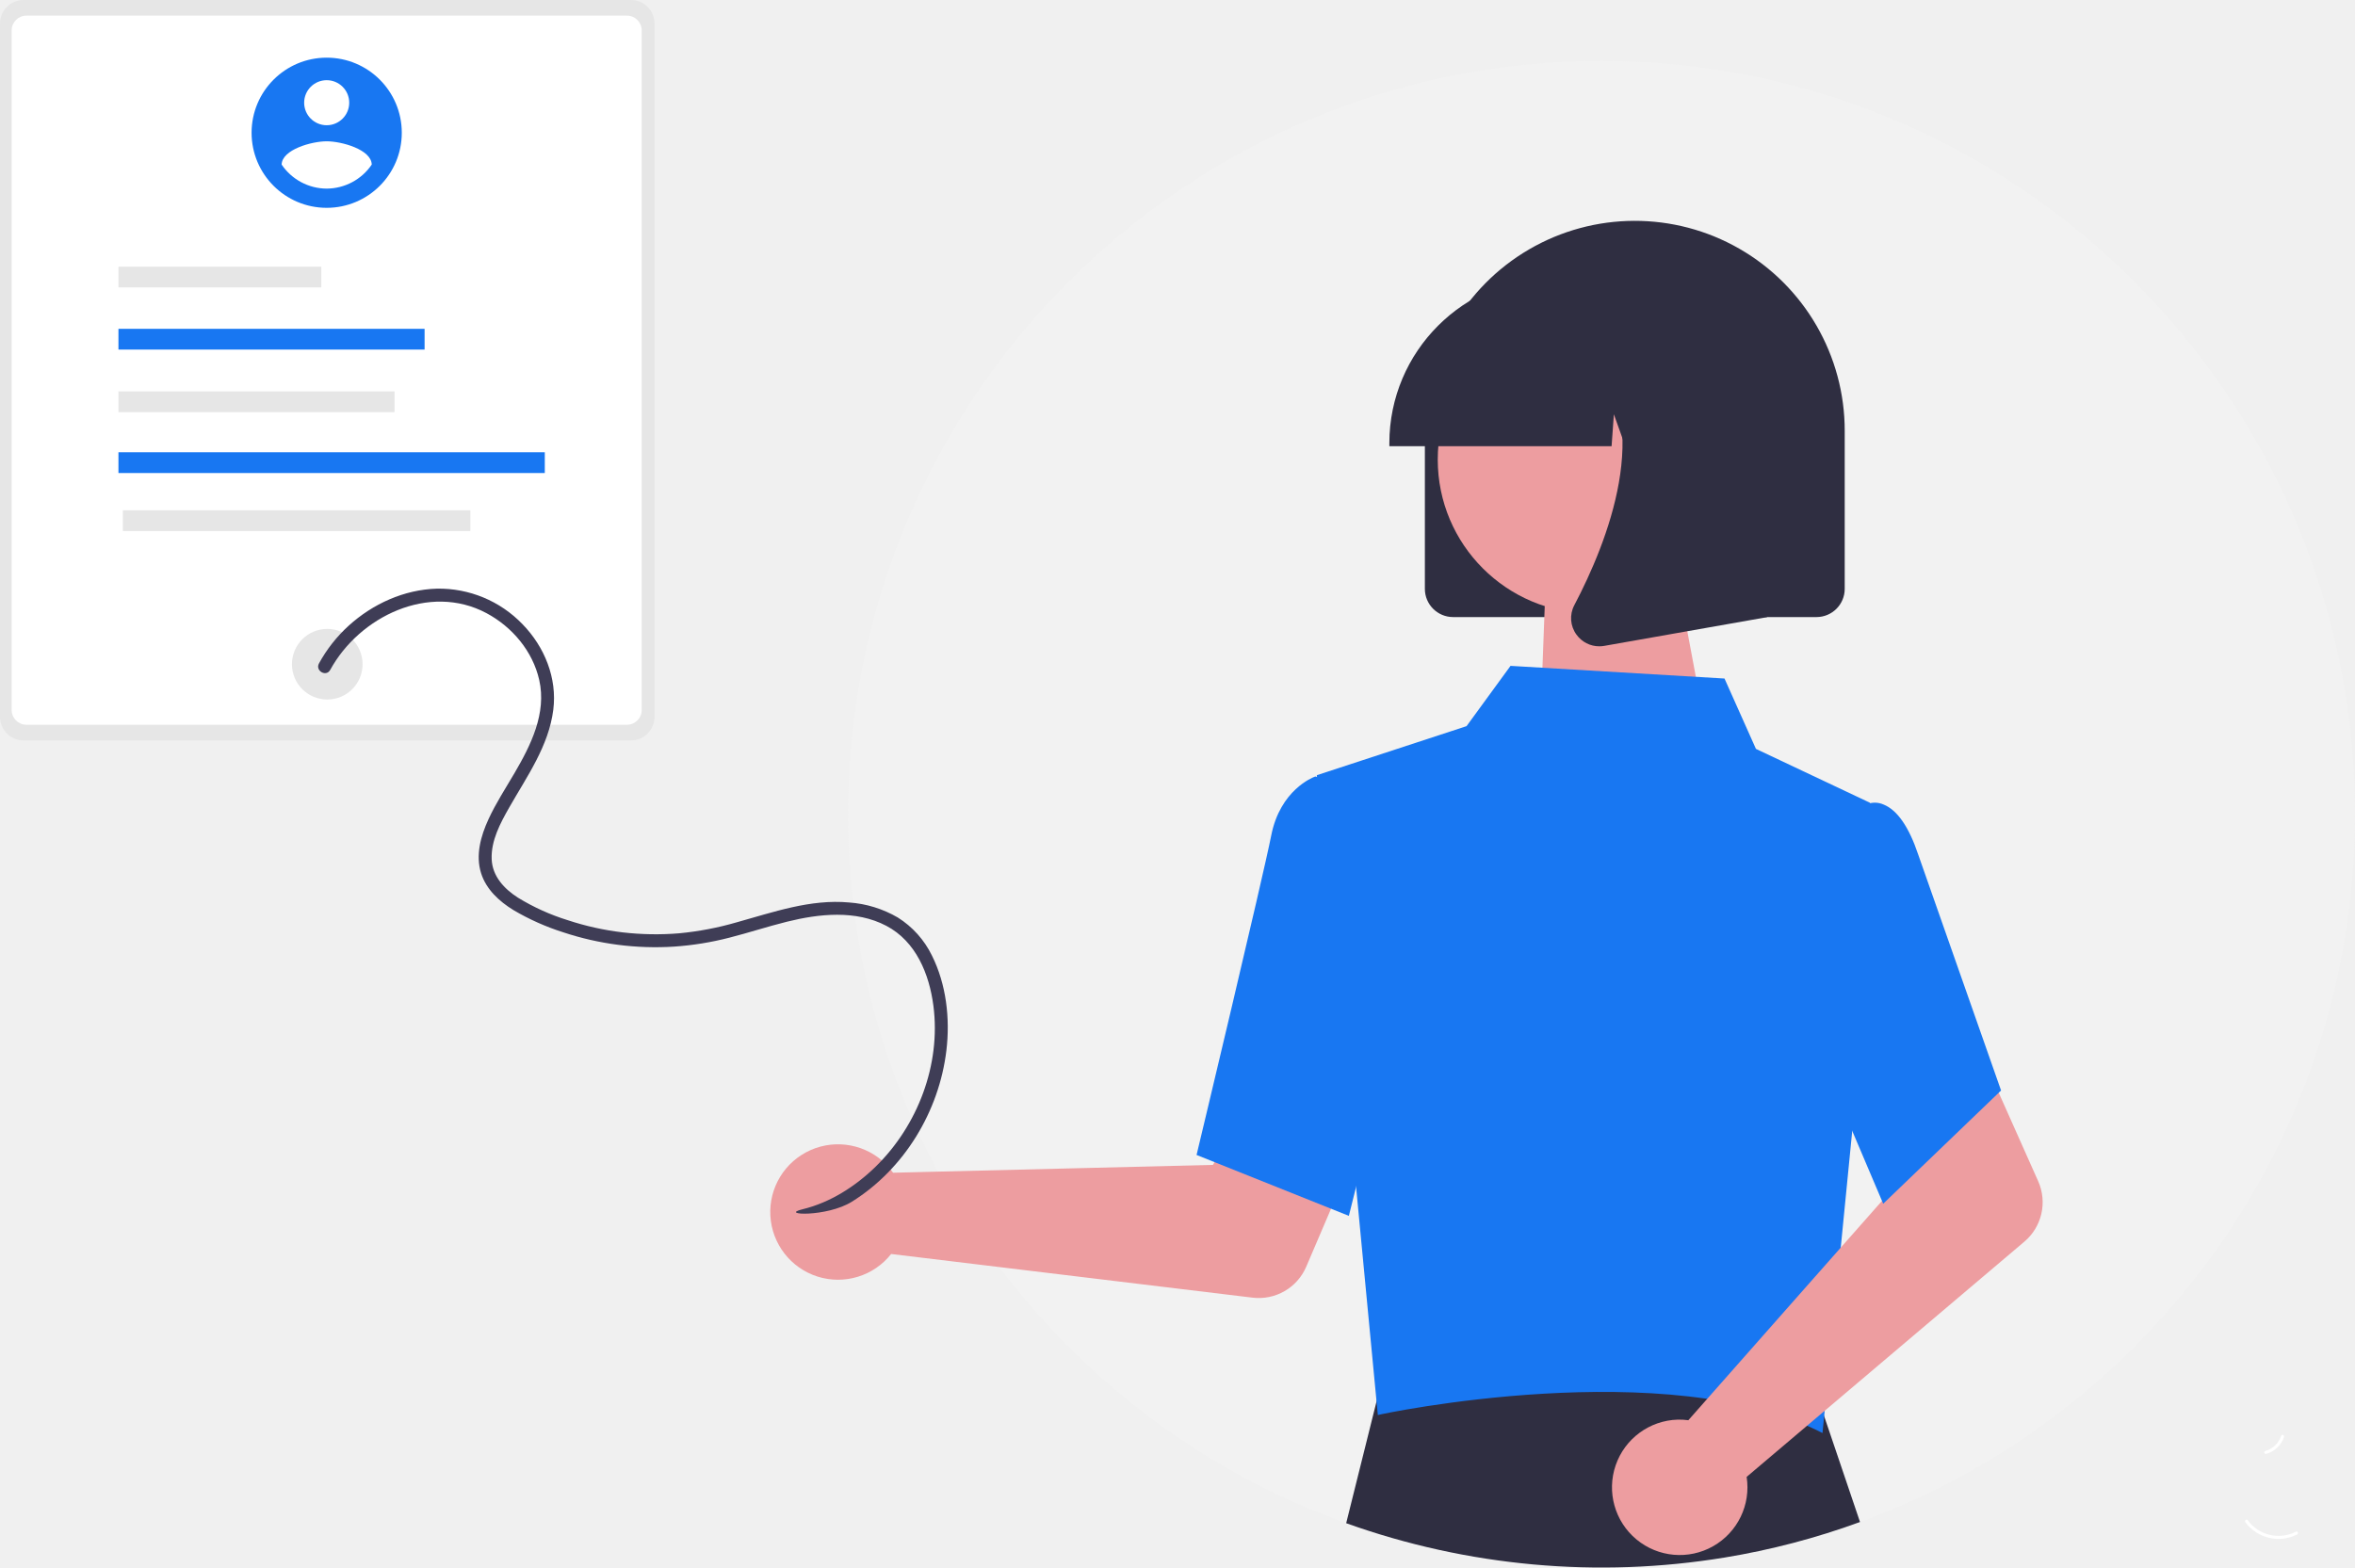
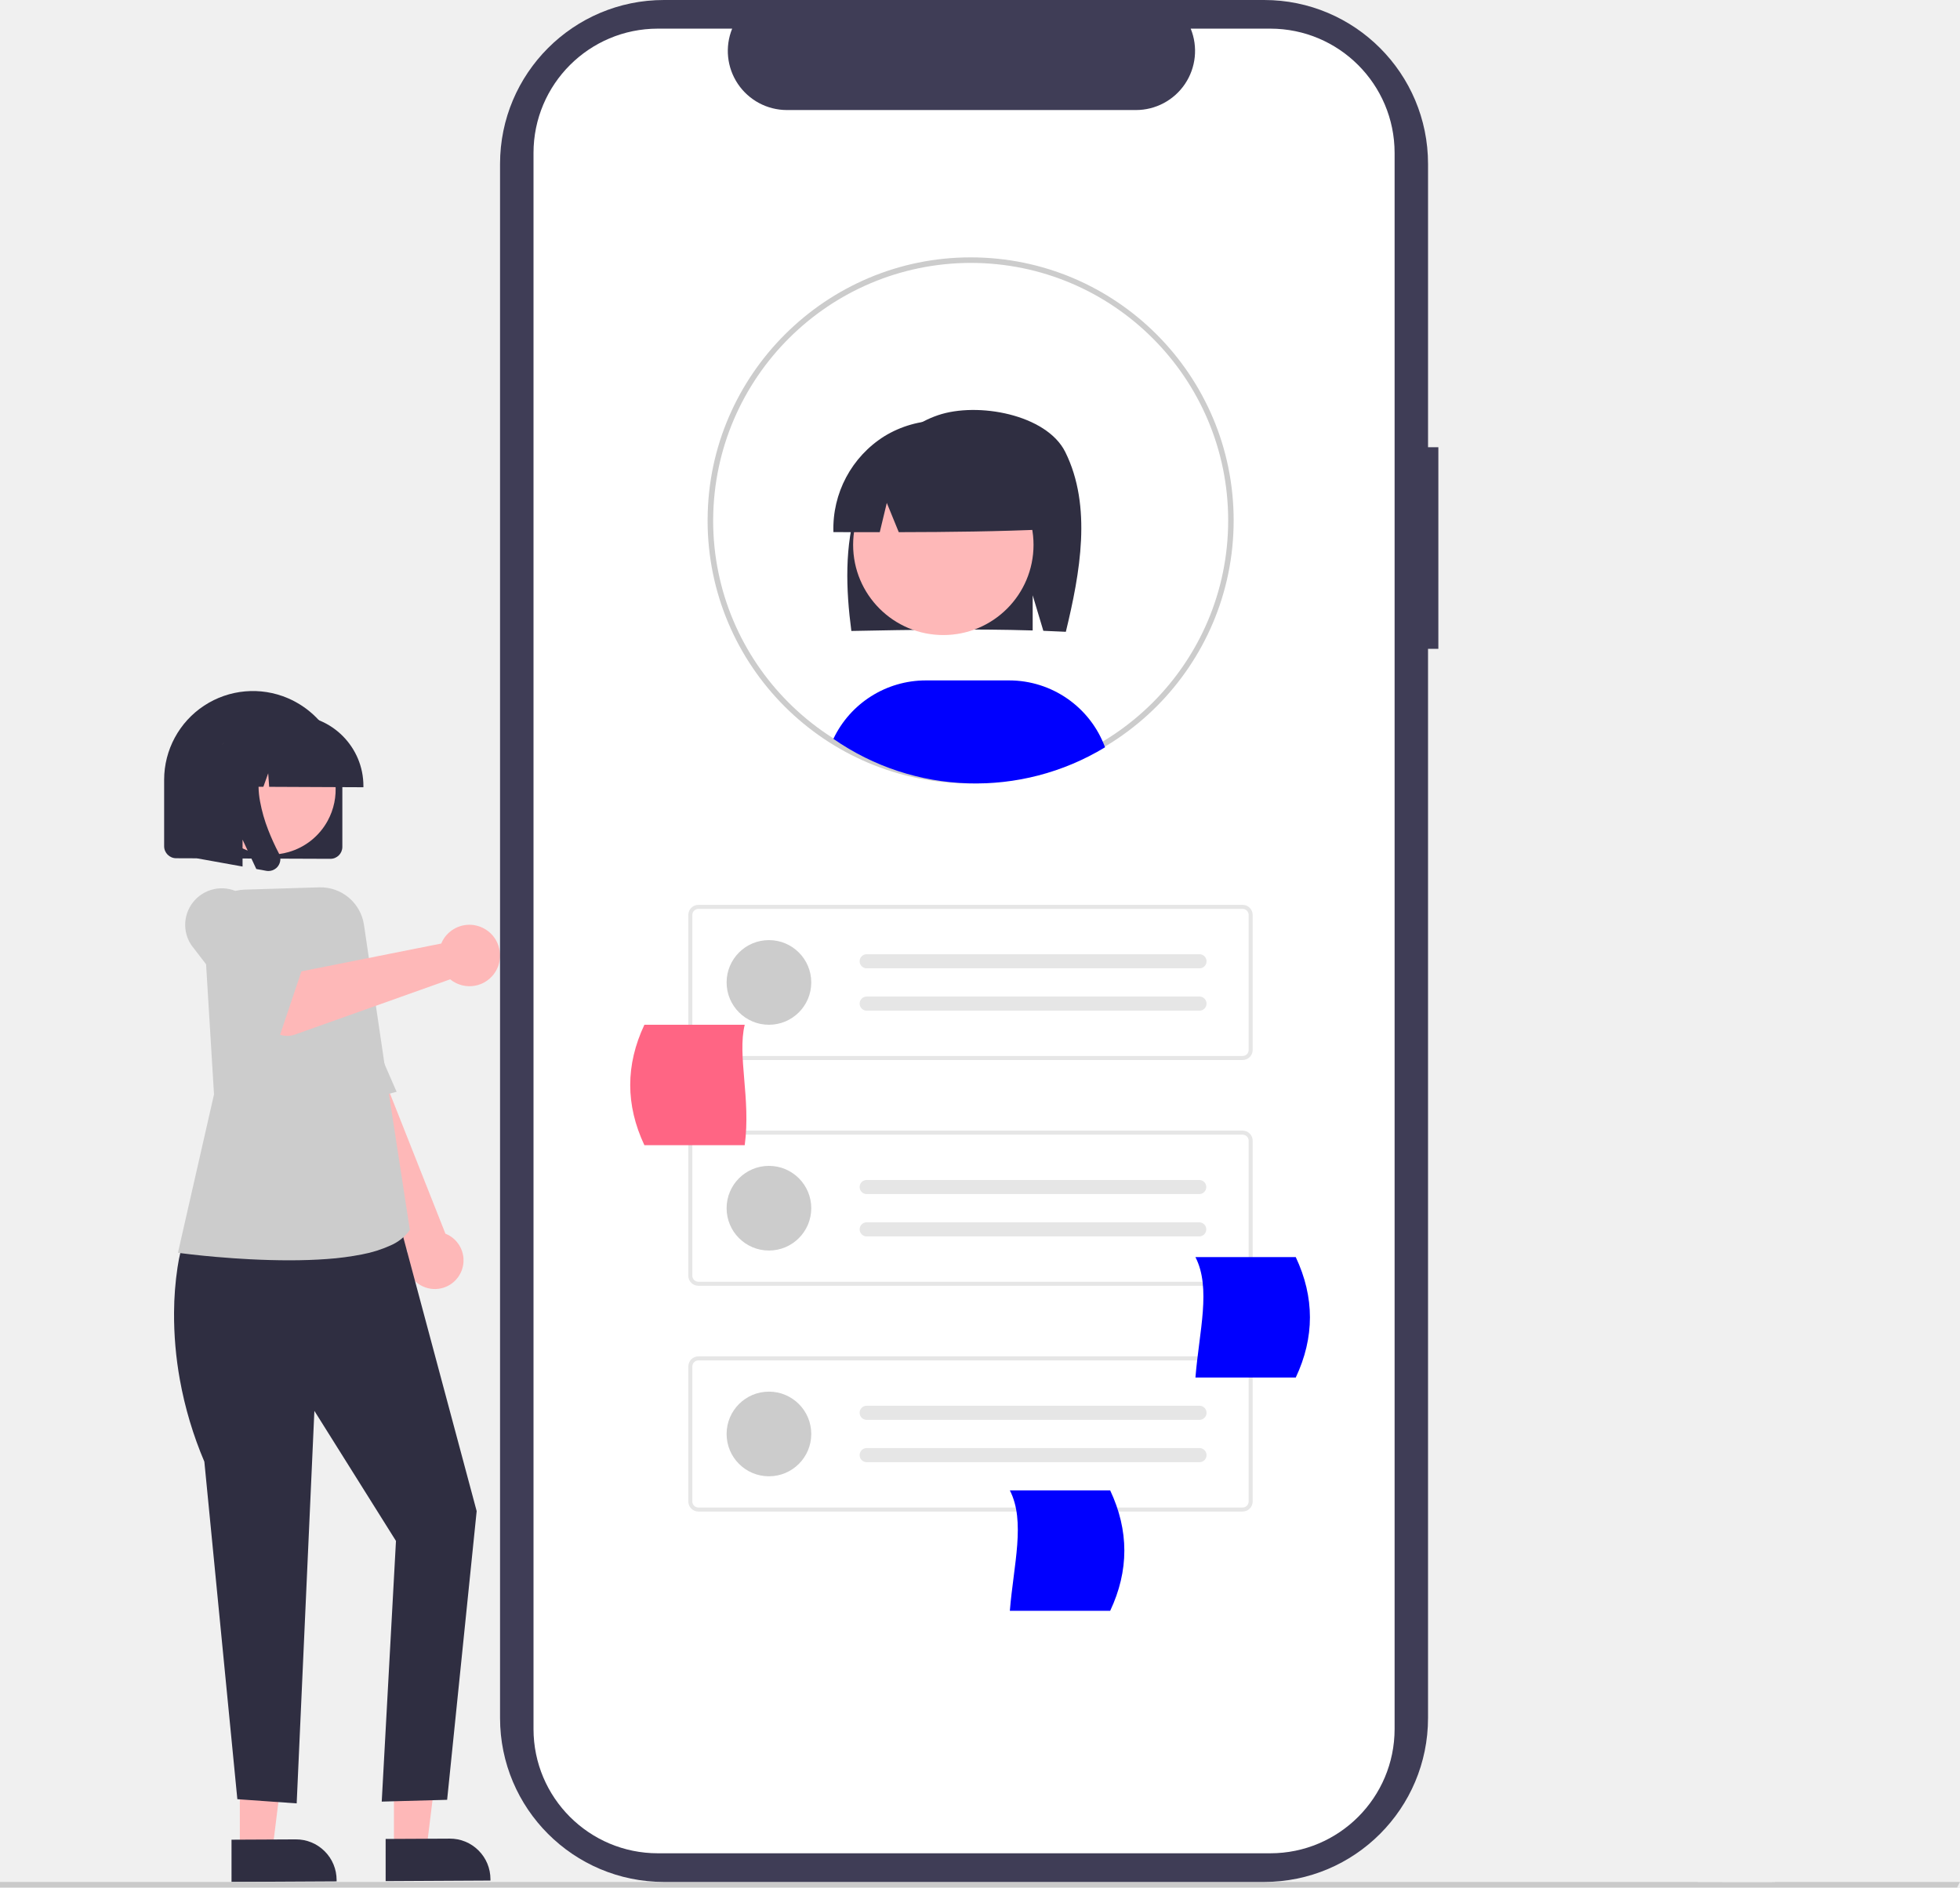
- <svg xmlns="http://www.w3.org/2000/svg" class="w-full h-auto drop-shadow-xl" width="800.64" height="533.072" viewBox="0 0 800.64 533.072" role="img" artist="Katerina Limpitsouni" source="https://undraw.co/">
-   <g transform="translate(-454.467 -212.002)">
-     <path d="M482.342,713.12a13.987,13.987,0,0,1-17.617-4.2c-.395-.543.43-1.182.826-.638a12.952,12.952,0,0,0,16.4,3.877c.6-.307.99.66.4.965Z" transform="translate(753.091 20.702)" fill="#fff" />
-     <path d="M473.349,676.436a7.917,7.917,0,0,0,5.451-5.169c.208-.639,1.169-.233.963.4a8.872,8.872,0,0,1-6.018,5.732.539.539,0,0,1-.681-.285A.524.524,0,0,1,473.349,676.436Z" transform="translate(751.211 29.008)" fill="#fff" />
-     <path d="M977.768,398.345c0,110.6-70.1,204.826-168.279,240.682a253.338,253.338,0,0,1-46.048,12.087A257.9,257.9,0,0,1,634.8,639.431c-98.8-35.561-169.413-130.11-169.367-241.14,0-141.421,114.694-256.114,256.169-256.114A256.149,256.149,0,0,1,977.768,398.345Z" transform="translate(277.338 90.56)" fill="#f2f2f2" />
-     <path d="M858.3,767.84a253.333,253.333,0,0,1-46.048,12.087,257.9,257.9,0,0,1-128.643-11.683l11.83-47.469.714-2.849,24.142.093,121.284.435,1.553,4.588Z" transform="translate(228.525 -38.253)" fill="#2f2e41" />
-     <rect width="222.518" height="251.787" rx="8" transform="translate(454.467 212.002)" fill="#e6e6e6" />
-     <rect width="214.194" height="241.134" rx="5" transform="translate(458.435 217.329)" fill="#fff" />
-     <circle cx="12.007" cy="12.007" r="12.007" transform="translate(553.72 425.875)" fill="#e6e6e6" />
-     <rect width="68.961" height="7.055" transform="translate(494.737 302.685)" fill="#e6e6e6" />
-     <rect width="104.081" height="7.055" transform="translate(494.737 323.825)" fill="#1877F2" />
-     <rect width="93.865" height="7.055" transform="translate(494.737 345.098)" fill="#e6e6e6" />
-     <rect width="144.947" height="7.055" transform="translate(494.737 365.809)" fill="#1877F2" />
-     <rect width="118.129" height="7.055" transform="translate(496.244 385.533)" fill="#e6e6e6" />
-     <path d="M470.813,618.97a23.1,23.1,0,0,1,2.322,2.795L581.9,619.1l12.688-23.186,37.494,14.575L613.6,653.722a17.551,17.551,0,0,1-18.242,10.527L472.478,649.4a23.028,23.028,0,1,1-1.669-30.438Z" transform="translate(284.957 -10.956)" fill="#ed9da0" />
-     <path d="M669.854,605.049l-51.772-20.714.22-.921c.222-.932,22.257-93.01,25.183-107.807,3.048-15.416,14.183-19.678,14.656-19.852l.345-.127,20.489,6.237,9,70.7Z" transform="translate(243.186 20.431)" fill="#1877F2" />
-     <path d="M718.072,337.454v-53.26a71.369,71.369,0,1,1,142.736-.473q0,.236,0,.473v53.26a9.6,9.6,0,0,1-9.587,9.587H727.659A9.6,9.6,0,0,1,718.072,337.454Z" transform="translate(220.815 74.807)" fill="#2f2e41" />
-     <path d="M2.833,0,47.947.787l8.7,51.234H0Z" transform="matrix(1, -0.017, 0.017, 1, 977.099, 410.416)" fill="#ed9da0" />
-     <circle cx="52.324" cy="52.324" r="52.324" transform="translate(943.265 315.958)" fill="#ed9da0" />
-     <path d="M670.758,444.348l50.9-16.681,14.949-20.5,72.749,4.305,10.681,23.925,38.792,18.33-5.962,110.715-10.2,103.614c-52.443-27.156-150.316-6.453-151.173-6.116Z" transform="translate(231.4 31.274)" fill="#1877F2" />
-     <path d="M696.322,294.05a56.519,56.519,0,0,1,56.456-56.456H763.43a56.519,56.519,0,0,1,56.455,56.456v1.065H797.374l-7.678-21.5-1.536,21.5H776.527l-3.874-10.848-.776,10.848H696.322Z" transform="translate(230.49 68.619)" fill="#2f2e41" />
-     <path d="M783.952,365.438a9.445,9.445,0,0,1-.751-10.028c11.288-21.47,27.092-61.143,6.115-85.609l-1.5-1.756h60.9v91.437l-55.325,9.762a9.786,9.786,0,0,1-1.7.15,9.548,9.548,0,0,1-7.737-3.953Z" transform="translate(206.489 62.399)" fill="#2f2e41" />
-     <path d="M822.345,701.636a23.065,23.065,0,0,1,3.631.2l72-81.564L889.6,595.209l36.18-17.584,19.139,42.938a17.55,17.55,0,0,1-4.684,20.535L845.8,721.11a23.028,23.028,0,1,1-23.455-19.474Z" transform="translate(202.481 -6.863)" fill="#ed9da0" />
-     <path d="M910.145,603.483l-30.033-70.645,11.714-49.208,12.621-15.945a7.271,7.271,0,0,1,5.841.054c4.658,1.873,8.617,7.615,11.781,17.065l28.147,80.172Z" transform="translate(184.561 17.865)" fill="#1877F2" />
-     <g transform="translate(540 231.612)">
-       <path d="M210.287,123.086a25.532,25.532,0,1,0,25.531,25.532h0a25.532,25.532,0,0,0-25.532-25.532Zm0,7.659a7.659,7.659,0,1,1-7.659,7.659h0A7.659,7.659,0,0,1,210.287,130.745Zm0,36.874a18.6,18.6,0,0,1-15.319-8.175c.123-5.106,10.213-7.917,15.319-7.917s15.2,2.811,15.319,7.917A18.63,18.63,0,0,1,210.287,167.618Z" transform="translate(-184.753 -123.086)" fill="#1877F2" />
+ <svg xmlns="http://www.w3.org/2000/svg" width="740.245" height="712.818" viewBox="0 0 740.245 712.818" role="img" artist="Katerina Limpitsouni" source="https://undraw.co/">
+   <g id="b95fdd39-fb5a-4a72-9890-fbc16aea09e3" data-name="Group 193">
+     <g id="fe98ab94-e9cb-45d5-93d2-a323ca3f1bc1" data-name="Group 191">
+       <path id="af195c9f-bb19-4a02-bf73-25c746785d44-190" data-name="Path 5" d="M403.382,575.156a10.819,10.819,0,0,1-19.58-8.858l-41.809-85.893,20.013-12.136,36.107,91.236q.207.08.408.169.201.089.4.184l.4.2a4.055,4.055,0,0,1,.39.223,10.832,10.832,0,0,1,3.678,14.868Z" transform="translate(-229.8775 -93.591)" fill="#feb8b8" />
+       <path id="b7be7d01-601a-466d-ae41-9577dbbca8ac-191" data-name="Path 8" d="M349.974,513.524l29.7-7.613s-.97-2.192-2.546-5.824-3.778-8.7-6.255-14.446-5.225-12.174-7.91-18.525-5.3-12.625-7.494-18.063-4.7-8.7-7.207-10.521a9.909,9.909,0,0,0-7.283-1.936,14.074,14.074,0,0,0-5.635,2.145,15.338,15.338,0,0,0-2.262,1.717l-6.886,12.523Z" transform="translate(-229.8775 -93.591)" fill="#ccc" />
+       <path id="b3095e15-ab7d-4e65-96a4-41698fa4f221-192" data-name="Path 1-2" d="M320.459,744.87l18.176-.071-5.861,47.494-12.315.062Z" transform="translate(-229.8775 -93.591)" fill="#feb8b8" />
+       <path id="a302ec2b-66fd-4123-9cb3-cd16e4233762-193" data-name="Path 2" d="M317.319,804.304l39.687-.21v-.5a15.567,15.567,0,0,0-.3-3.034,15.177,15.177,0,0,0-2.288-5.513,15.585,15.585,0,0,0-4.292-4.271,15.186,15.186,0,0,0-5.525-2.264,15.567,15.567,0,0,0-3.036-.28h0l-24.25.119Z" transform="translate(-229.8775 -93.591)" fill="#2f2e41" />
+       <path id="aeeb1cd5-fa3a-4274-bafd-7f40084de8d2-194" data-name="Path 3" d="M378.657,744.646l18.124-.071-5.842,47.429-12.281.062Z" transform="translate(-229.8775 -93.591)" fill="#feb8b8" />
+       <path id="ba1e98ed-d8f2-43c1-be39-19244e87f429-195" data-name="Path 4" d="M375.526,803.996l39.583-.208v-.5a15.574,15.574,0,0,0-.3-3.029,15.168,15.168,0,0,0-2.282-5.506,15.538,15.538,0,0,0-4.282-4.267,15.129,15.129,0,0,0-5.51-2.259,15.5,15.5,0,0,0-3.028-.279h0l-24.183.118Z" transform="translate(-229.8775 -93.591)" fill="#2f2e41" />
+       <path id="a155f794-21b2-443d-9e35-67d51870e068-196" data-name="Path 6" d="M379.427,550.526l30.477,113.737L398.748,773.289l-24.7.681,5.378-98.444-30.815-49.129-6.683,148.242-22.409-1.583-12.461-127.459a144.741,144.741,0,0,1-9.256-30.992,138.004,138.004,0,0,1-2.19-25.321,118.405,118.405,0,0,1,1.314-17.073,62.499,62.499,0,0,1,1.231-6.26l9.087-9.212Z" transform="translate(-229.8775 -93.591)" fill="#2f2e41" />
+       <path id="fa92fe00-8265-4df9-92a2-5e4b8684f88d-197" data-name="Path 2616" d="M339.047,569.549c5.125,0,9.935-.164,14.3-.489a107.342,107.342,0,0,0,13.268-1.746,47.246,47.246,0,0,0,10.821-3.407,17.364,17.364,0,0,0,7.019-5.539l.208-.3-8.33-54.214-8.983-60.957a16.613,16.613,0,0,0-16.95-14.2l-28.134.862a15.768,15.768,0,0,0-15.278,16.243q.007.238.022.476l3.693,60.622-13.623,59.8.965.135c.388.051,1.883.249,4.225.512,3.061.344,6.187.654,9.29.922,4.39.378,8.687.676,12.769.885C329.502,569.416,334.464,569.544,339.047,569.549Z" transform="translate(-229.8775 -93.591)" fill="#ccc" />
+       <path id="a02ac6ff-2f2c-46ae-a320-a92bb579f594-198" data-name="Path 9" d="M354.659,417.927h.022a4.5,4.5,0,0,0,4.492-4.5V388.346a33.522,33.522,0,0,0-2.644-13.082,34.061,34.061,0,0,0-17.9-17.99,33.54,33.54,0,0,0-46.761,30.772v25.121a4.499,4.499,0,0,0,.356,1.76,4.576,4.576,0,0,0,2.41,2.416,4.518,4.518,0,0,0,1.761.363l58.264.221Z" transform="translate(-229.8775 -93.591)" fill="#2f2e41" />
+       <path id="a9c6a018-88fd-40d4-8b44-5495c2df83a6-199" data-name="Ellipse 1" d="M310.328,379.744a24.725,24.725,0,0,0,28.59,35.616,24.437,24.437,0,0,0,14.702-11.777,24.725,24.725,0,0,0-28.571-35.606,24.437,24.437,0,0,0-14.719,11.768Z" transform="translate(-229.8775 -93.591)" fill="#feb8b8" />
+       <path id="a5ddc204-0839-488c-806a-2c44d9da4652-200" data-name="Path 10" d="M367.128,390.388a26.517,26.517,0,0,0-2.092-10.346,26.927,26.927,0,0,0-14.152-14.224,26.529,26.529,0,0,0-10.346-2.144l-5.02-.025h-.169a26.472,26.472,0,0,0-26.455,26.488v.5l10.62.043,3.621-10.117.724,10.137,5.485.024,1.826-5.1.366,5.111,35.587.159Z" transform="translate(-229.8775 -93.591)" fill="#2f2e41" />
+       <path id="b53d3ad0-d874-44f4-8830-ebcf508c0715-201" data-name="Path 11" d="M409.885,443.154a11.652,11.652,0,0,1,4.48,2.2,11.343,11.343,0,0,1,2.6,2.917,11.838,11.838,0,0,1,1.711,7.385,11.338,11.338,0,0,1-1.046,3.761,11.529,11.529,0,0,1-16.556,4.856q-.153-.1-.3-.2-.147-.1-.294-.207-.145-.106-.286-.215t-.279-.222l-58.6,20.857a8.832,8.832,0,0,1-10.129-3.164L317.286,461.885l16.8-11.311,8.812,10.011,53.632-10.669q.088-.209.182-.415t.2-.411q.1-.2.214-.406t.233-.4a11.52,11.52,0,0,1,12.527-5.128Z" transform="translate(-229.8775 -93.591)" fill="#feb8b8" />
+       <path id="ea3ff0db-56f9-49fe-a255-68dfaf7efedd-202" data-name="Path 12" d="M341.954,454.268c-1.753-2.188-4.2-5.028-6.694-7.846s-5.017-5.61-6.924-7.7-3.189-3.473-3.189-3.473a13.81,13.81,0,0,0-25.087,10.189,13.61,13.61,0,0,0,2.06,5.048s1.912,2.5,4.8,6.236,6.747,8.706,10.642,13.648,7.828,9.859,10.86,13.488,5.167,5.974,5.467,5.773l10.577-31.442C344.765,457.987,343.707,456.456,341.954,454.268Z" transform="translate(-229.8775 -93.591)" fill="#ccc" />
+       <path id="a9611ebe-3bd3-473e-9d8d-437c05f39574-203" data-name="Path 13" d="M335.675,417.136a4.423,4.423,0,0,1-.186,2.428,4.523,4.523,0,0,1-.593,1.114,4.574,4.574,0,0,1-.734.79,4.487,4.487,0,0,1-2.916,1.06q-.1,0-.2-.006t-.2-.014q-.1-.008-.2-.022t-.2-.032l-3.769-.685-5.192-11.092v10.16l-17.138-3.085V374.636l28.73.138-.71.825a19.76,19.76,0,0,0-4.474,9.724,32.211,32.211,0,0,0,.207,10.957,58.099,58.099,0,0,0,3.059,10.7,85.611,85.611,0,0,0,4.086,8.97A4.515,4.515,0,0,1,335.675,417.136Z" transform="translate(-229.8775 -93.591)" fill="#2f2e41" />
    </g>
-     <path d="M216.534,384.632c9.925-18.188,33.7-29.707,53.151-19.324,8.755,4.673,15.714,12.938,17.923,22.707,2.564,11.348-2.838,22.169-8.415,31.7-3.027,5.175-6.343,10.245-8.848,15.7-2.594,5.653-4.448,12.186-2.495,18.335,1.758,5.54,6.166,9.569,10.993,12.531a81.912,81.912,0,0,0,16.892,7.545,99.428,99.428,0,0,0,37.712,4.879,103.137,103.137,0,0,0,18.8-3.038c6.551-1.67,12.979-3.787,19.54-5.42,10.955-2.721,23.446-4.074,33.834,1.392,10.092,5.312,14.609,16.422,16.005,27.229,2.58,19.957-5.333,40.668-19.62,54.643-6.855,6.705-15.48,12.245-24.875,14.511-8.2,1.978,8.219,2.778,16.78-2.572,17.809-11.129,29.65-30.7,32.128-51.451,1.291-10.812-.023-22.459-4.926-32.273A31.594,31.594,0,0,0,409.5,468.795a38.179,38.179,0,0,0-16.537-5.1c-13.147-1.211-25.778,3.3-38.249,6.756a106.064,106.064,0,0,1-19.5,3.723,97.406,97.406,0,0,1-19.244-.313,94.761,94.761,0,0,1-18.647-4.138,74.637,74.637,0,0,1-16.926-7.652c-4.677-2.991-8.722-7.274-8.952-13.111-.25-6.329,2.942-12.25,5.977-17.586,6-10.541,13.4-20.852,14.968-33.192,1.37-10.795-2.974-21.434-10.475-29.133a39.387,39.387,0,0,0-29.107-12.075c-11.129.319-21.784,5.158-29.97,12.591a49.339,49.339,0,0,0-10.108,12.84c-1.356,2.484,2.438,4.7,3.795,2.218Z" transform="translate(350.18 55.21)" fill="#3f3d56" />
+     <path id="b86d4de9-0cff-4c8a-ba1d-90db5f791b61-204" data-name="Path 2533" d="M969.032,806.409h-739.154v-2.105h740.245Z" transform="translate(-229.8775 -93.591)" fill="#cacaca" />
+     <path id="a91d7220-8c5a-4469-a964-f9fb6eeff2ab-205" data-name="Path 339" d="M773.113,262.483h-3.9V155.506a61.915,61.915,0,0,0-61.915-61.915h-226.65a61.915,61.915,0,0,0-61.916,61.914V742.389a61.915,61.915,0,0,0,61.915,61.915h226.648a61.915,61.915,0,0,0,61.915-61.915V338.631h3.9Z" transform="translate(-229.8775 -93.591)" fill="#3f3d56" />
+     <path id="bf5182e6-9a46-4ce3-a6bb-8e5b95c0b95d-206" data-name="Path 340" d="M756.586,151.359V746.534a46.959,46.959,0,0,1-46.942,46.952h-231.3a46.966,46.966,0,0,1-46.973-46.952V151.359a46.965,46.965,0,0,1,46.971-46.951h28.058a22.329,22.329,0,0,0,20.656,30.74h131.868a22.329,22.329,0,0,0,20.656-30.74h30.055a46.959,46.959,0,0,1,46.951,46.942Z" transform="translate(-229.8775 -93.591)" fill="#fff" />
+     <path id="befb231b-3654-4dfe-ba25-bde2f69c3c75-207" data-name="Path 45" d="M596.458,389.465a99.3,99.3,0,0,1-99.337-99.254v-.088c0-.208,0-.427.012-.635.3-54.4,44.863-98.7,99.325-98.7a99.337,99.337,0,0,1,.011,198.674h-.011Zm0-196.587a97.454,97.454,0,0,0-97.233,96.677c-.011.222-.011.4-.011.569a97.258,97.258,0,1,0,97.27-97.246h-.026Z" transform="translate(-229.8775 -93.591)" fill="#ccc" />
+     <path id="fe627b68-f6c4-4b39-818a-896f79516f98-208" data-name="Path 39" d="M699.18,493.908h-205.537a3.81,3.81,0,0,1-3.806-3.806V439.118a3.811,3.811,0,0,1,3.806-3.806h205.537a3.811,3.811,0,0,1,3.806,3.806v50.985a3.811,3.811,0,0,1-3.806,3.806Zm-205.537-57.074a2.286,2.286,0,0,0-2.284,2.284v50.985a2.286,2.286,0,0,0,2.284,2.284h205.537a2.286,2.286,0,0,0,2.284-2.284V439.118a2.286,2.286,0,0,0-2.284-2.284Z" transform="translate(-229.8775 -93.591)" fill="#e6e6e6" />
+     <circle id="efff077a-6dff-49bd-9bfe-dfa54dc61d00" data-name="Ellipse 5" cx="290.408" cy="371.018" r="15.986" fill="#ccc" />
+     <path id="e513cc1a-fc4f-42ad-8a97-aa208a4af049-209" data-name="Path 40" d="M557.207,453.952a2.664,2.664,0,0,0,0,5.329h125.605a2.665,2.665,0,0,0,.204-5.326q-.059-.002-.117-.002H557.207Z" transform="translate(-229.8775 -93.591)" fill="#e6e6e6" />
+     <path id="bb8a7882-db95-48e4-aaaf-3489ee3aa336-210" data-name="Path 41" d="M557.207,469.937a2.664,2.664,0,0,0,0,5.329h125.605a2.665,2.665,0,0,0,.204-5.326q-.059-.002-.117-.002H557.207Z" transform="translate(-229.8775 -93.591)" fill="#e6e6e6" />
+     <path id="af101daf-449f-4d16-aa98-172f4a8df39f-211" data-name="Path 42" d="M699.18,579.167h-205.537a3.81,3.81,0,0,1-3.806-3.806V524.377a3.811,3.811,0,0,1,3.806-3.806h205.537a3.811,3.811,0,0,1,3.806,3.806v50.985A3.811,3.811,0,0,1,699.18,579.167Zm-205.537-57.074a2.286,2.286,0,0,0-2.284,2.284v50.985a2.286,2.286,0,0,0,2.284,2.284h205.537a2.286,2.286,0,0,0,2.284-2.284V524.377a2.286,2.286,0,0,0-2.284-2.284Z" transform="translate(-229.8775 -93.591)" fill="#e6e6e6" />
+     <circle id="a7593987-c694-475c-8cff-40adb8bae00c" data-name="Ellipse 6" cx="290.408" cy="456.278" r="15.986" fill="#ccc" />
+     <path id="ad8313dd-202d-4f4d-8eaf-20c5dd40192b-212" data-name="Path 43" d="M557.207,539.208a2.664,2.664,0,0,0,0,5.329h125.605a2.665,2.665,0,0,0,.087-5.328H557.207Z" transform="translate(-229.8775 -93.591)" fill="#e6e6e6" />
+     <path id="bde7542a-4575-40bb-a917-747fdde14d1d-213" data-name="Path 44" d="M557.207,555.197a2.664,2.664,0,1,0,0,5.329h125.605a2.665,2.665,0,0,0,.087-5.328H557.207Z" transform="translate(-229.8775 -93.591)" fill="#e6e6e6" />
+     <path id="a41ae643-d6fa-4218-bc02-a84cd2f042d5-214" data-name="Path 39-2" d="M699.18,664.425h-205.537a3.81,3.81,0,0,1-3.806-3.806V609.635a3.811,3.811,0,0,1,3.806-3.806h205.537a3.811,3.811,0,0,1,3.806,3.806V660.62a3.811,3.811,0,0,1-3.806,3.806Zm-205.537-57.074a2.286,2.286,0,0,0-2.284,2.284V660.62a2.286,2.286,0,0,0,2.284,2.284h205.537a2.286,2.286,0,0,0,2.284-2.284V609.635a2.286,2.286,0,0,0-2.284-2.284Z" transform="translate(-229.8775 -93.591)" fill="#e6e6e6" />
+     <circle id="eb2f5380-5bf4-43e0-97aa-e300553d76c9" data-name="Ellipse 5-2" cx="290.408" cy="541.537" r="15.986" fill="#ccc" />
+     <path id="ef612e73-fc19-47d8-a2d1-12e834e71e5a-215" data-name="Path 40-2" d="M557.207,624.469a2.664,2.664,0,0,0,0,5.329h125.605a2.665,2.665,0,0,0,.204-5.326q-.059-.002-.117-.002H557.207Z" transform="translate(-229.8775 -93.591)" fill="#e6e6e6" />
+     <path id="ad1dc7cf-bcbc-43ff-98c3-5442d39a009f-216" data-name="Path 41-2" d="M557.207,640.456a2.664,2.664,0,0,0,0,5.329h125.605a2.665,2.665,0,0,0,.204-5.326q-.059-.002-.117-.002H557.207Z" transform="translate(-229.8775 -93.591)" fill="#e6e6e6" />
+     <path id="b33d3e33-77f1-4447-818b-aa04c3ab1cfa-217" data-name="Path 2596" d="M473.247,526.066h37.893c2.37-17.488-2.859-33.814,0-45.472h-37.893Q462.546,503.332,473.247,526.066Z" transform="translate(-229.8775 -93.591)" fill="#ff6584" />
+     <path id="abd26155-66b6-4810-8bdf-9fb8037578d3-218" data-name="Path 2597" d="M719.258,613.813h-37.894c1.421-17.484,6-33.811,0-45.472h37.893Q729.959,591.076,719.258,613.813Z" transform="translate(-229.8775 -93.591)" fill="#0000ff" />
+     <path id="aae68d36-acd6-4520-9385-77d0caf729f0-219" data-name="Path 2597-2" d="M649.166,701.914h-37.894c1.421-17.484,6-33.811,0-45.472h37.893Q659.867,679.177,649.166,701.914Z" transform="translate(-229.8775 -93.591)" fill="#0000ff" />
+     <path id="b809e61f-e113-4687-852e-0d1aa1d72eef-220" data-name="Path 2595" d="M647.224,375.807a94.181,94.181,0,0,1-102.6-3.189,38.671,38.671,0,0,1,34.9-22.069h31.458a38.626,38.626,0,0,1,36.244,25.262Z" transform="translate(-229.8775 -93.591)" fill="#0000ff" />
+     <g id="b4b23dfd-a70a-4bfa-a0ec-e0b9fbca8bb1" data-name="Group 192">
+       <path id="f2763f3e-78f9-4b43-a903-a3fe53ad4a45-221" data-name="Path 1133" d="M553.547,284.61c4.758-15.163,15.578-29.07,30.541-34.2s41.068-.335,48.125,13.894c10.169,20.507,5.6,45.62.208,67.885-2.812-.149-5.65-.266-8.5-.372l-4.026-13.419v13.287c-22.215-.687-45.343-.257-68.483.188C549.342,316.113,548.789,299.773,553.547,284.61Z" transform="translate(-229.8775 -93.591)" fill="#2f2e41" />
+       <circle id="eecf4506-21ab-40dd-8b32-4db21377c650" data-name="Ellipse 507" cx="356.271" cy="205.762" r="34.067" fill="#feb8b8" />
+       <path id="bb1dea60-cbdf-449a-8984-6a3a37f92790-222" data-name="Path 1145" d="M563.928,258.308a40.308,40.308,0,0,1,61.283,35.179c-17.939.825-36.783,1.04-55.89,1.077l-4.519-11.053-2.662,11.06q-8.733,0-17.5-.023A41.157,41.157,0,0,1,563.928,258.308Z" transform="translate(-229.8775 -93.591)" fill="#2f2e41" />
+     </g>
+     <path id="a34394a5-3b6f-4dbd-b680-62200c75c4a0-223" data-name="Path 2352" d="M904.161,774.243a106.361,106.361,0,0,1-4.968,29.4c-.069.221-.142.439-.214.659h-18.543c.02-.2.04-.419.059-.659,1.236-14.213,8.364-100.716-.158-115.509C881.083,689.335,905.595,729.082,904.161,774.243Z" transform="translate(-229.8775 -93.591)" fill="#f0f0f0" />
+     <path id="a4311caa-1619-4625-9a30-9ee577173a6d-224" data-name="Path 2353" d="M901.185,802.925c-.324.462-.662.924-1.007,1.379h-29.088c.221-.393.476-.855.772-1.379,4.806-8.674,19.029-34.6,32.233-61.487,14.189-28.889,27.206-58.873,26.11-69.726C930.542,674.16,940.357,748.774,901.185,802.925Z" transform="translate(-229.8775 -93.591)" fill="#f0f0f0" />
  </g>
</svg>
